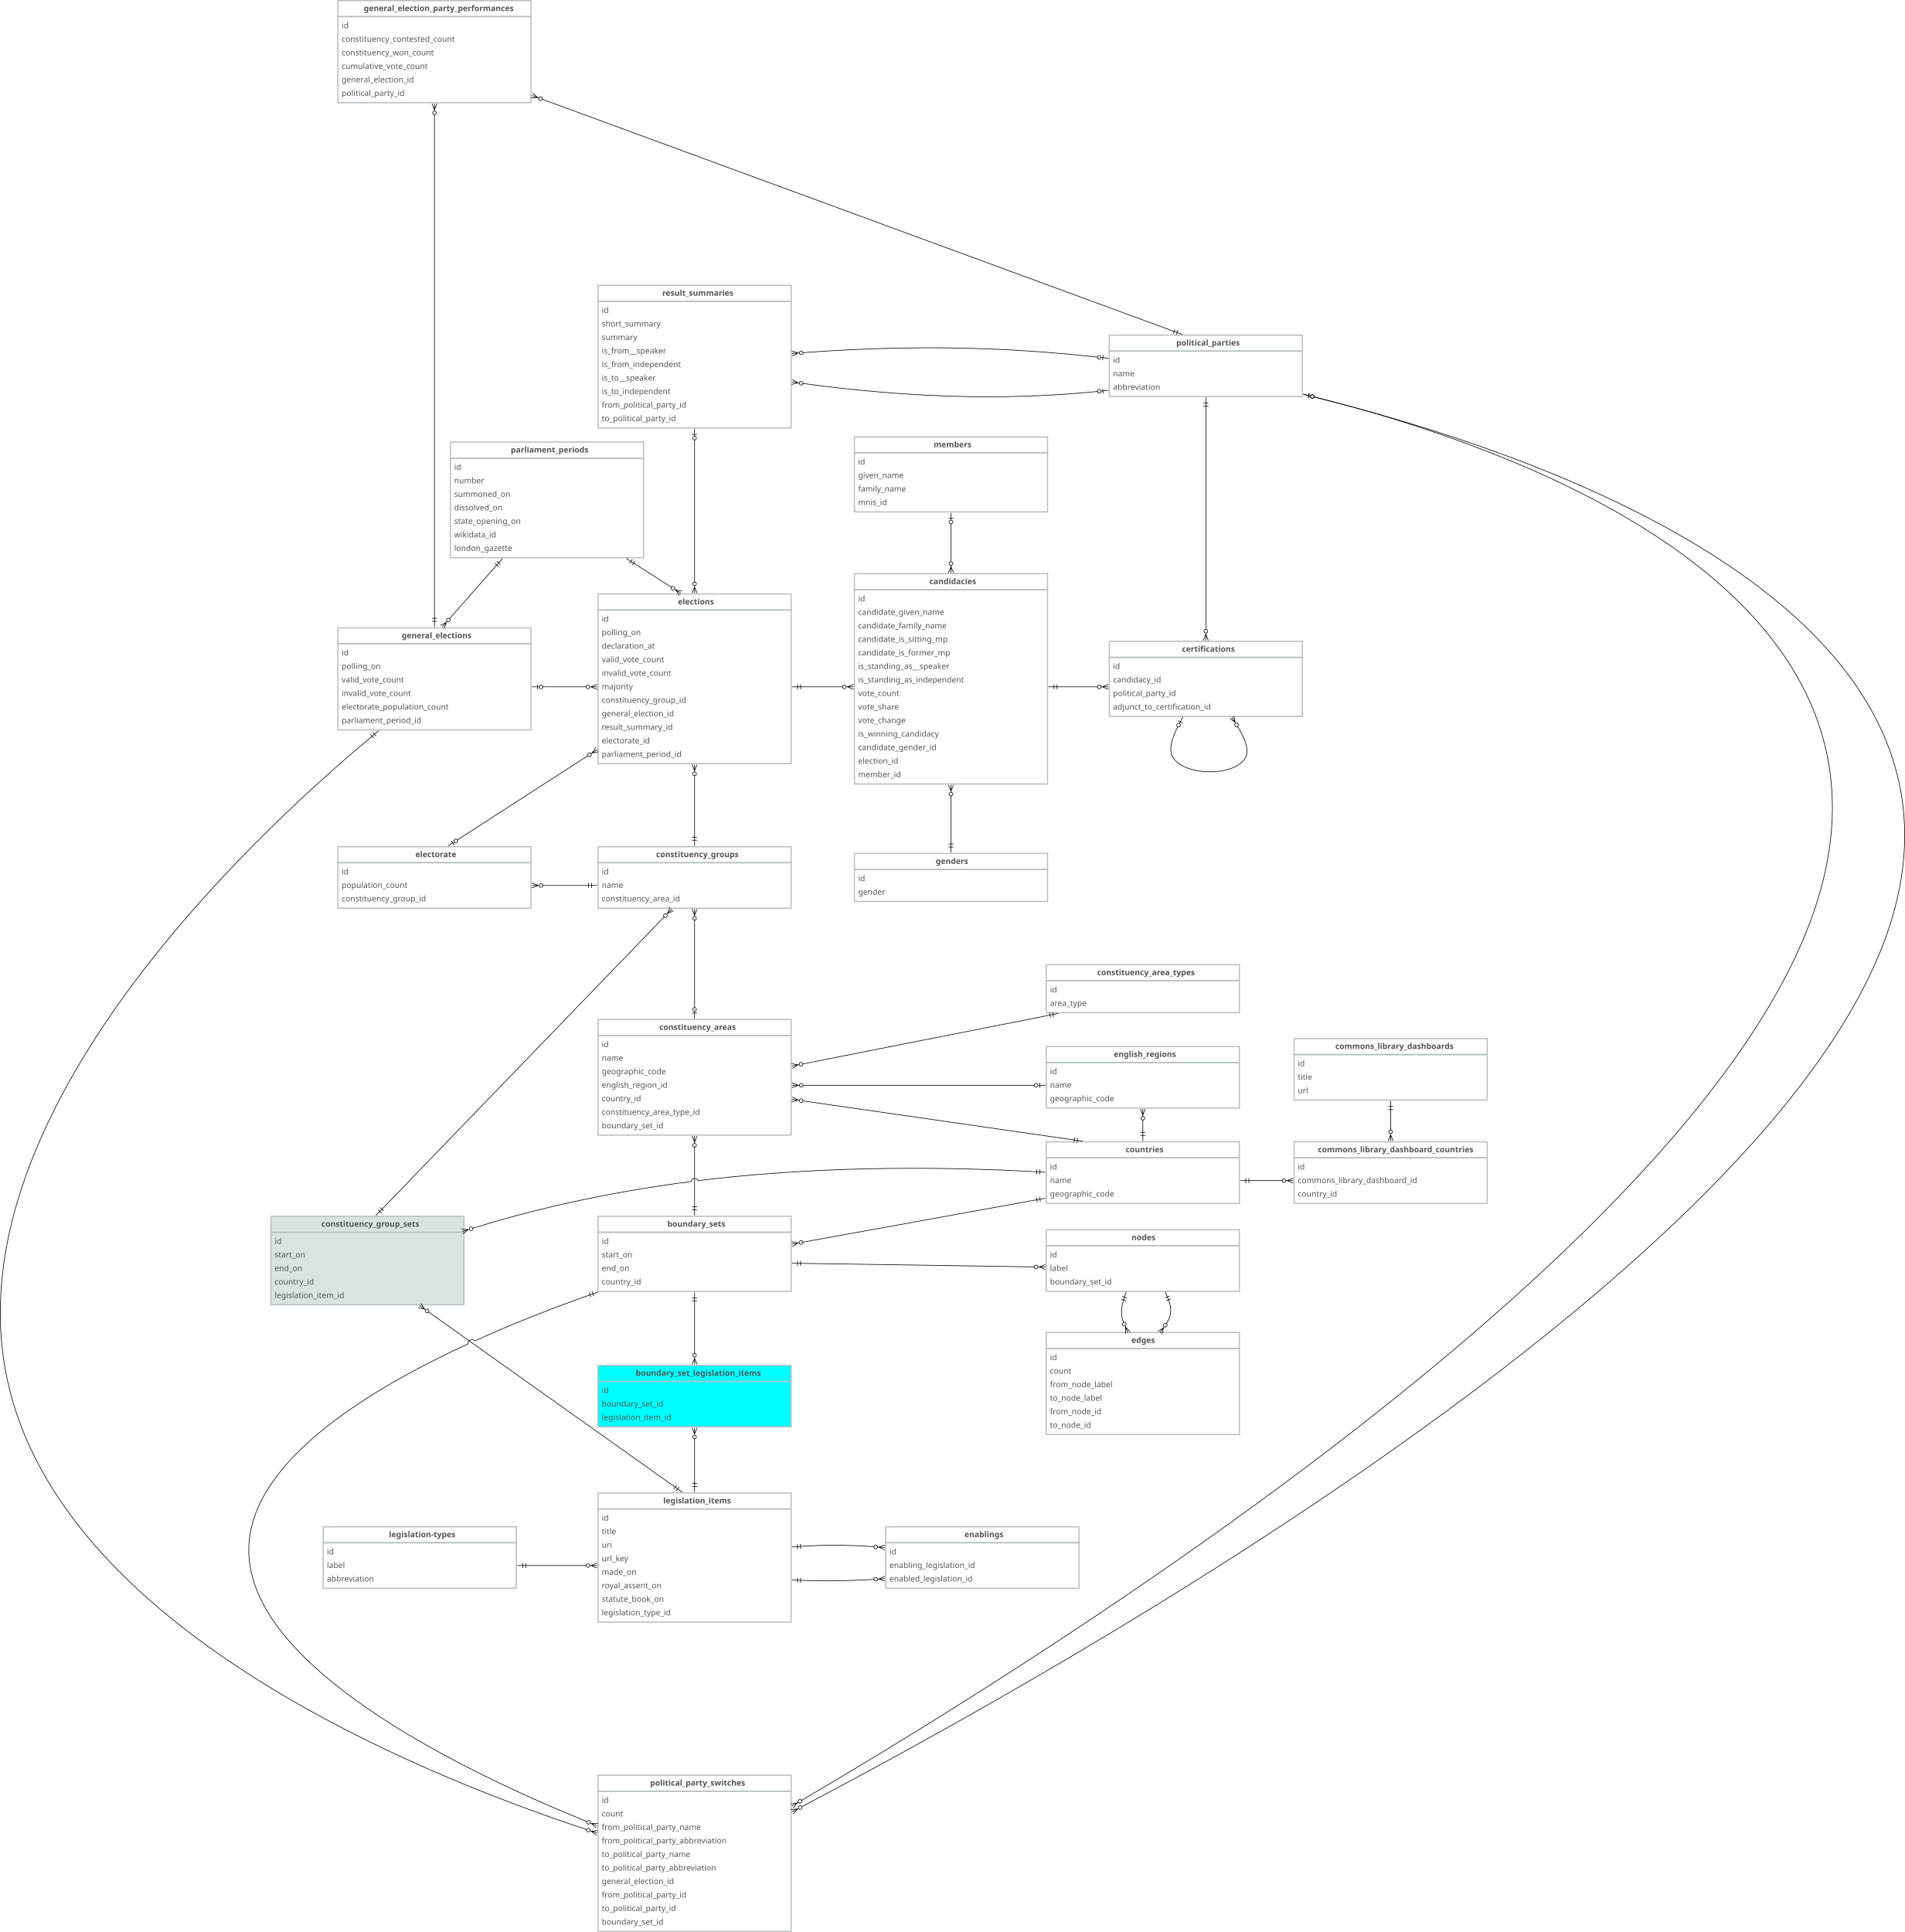
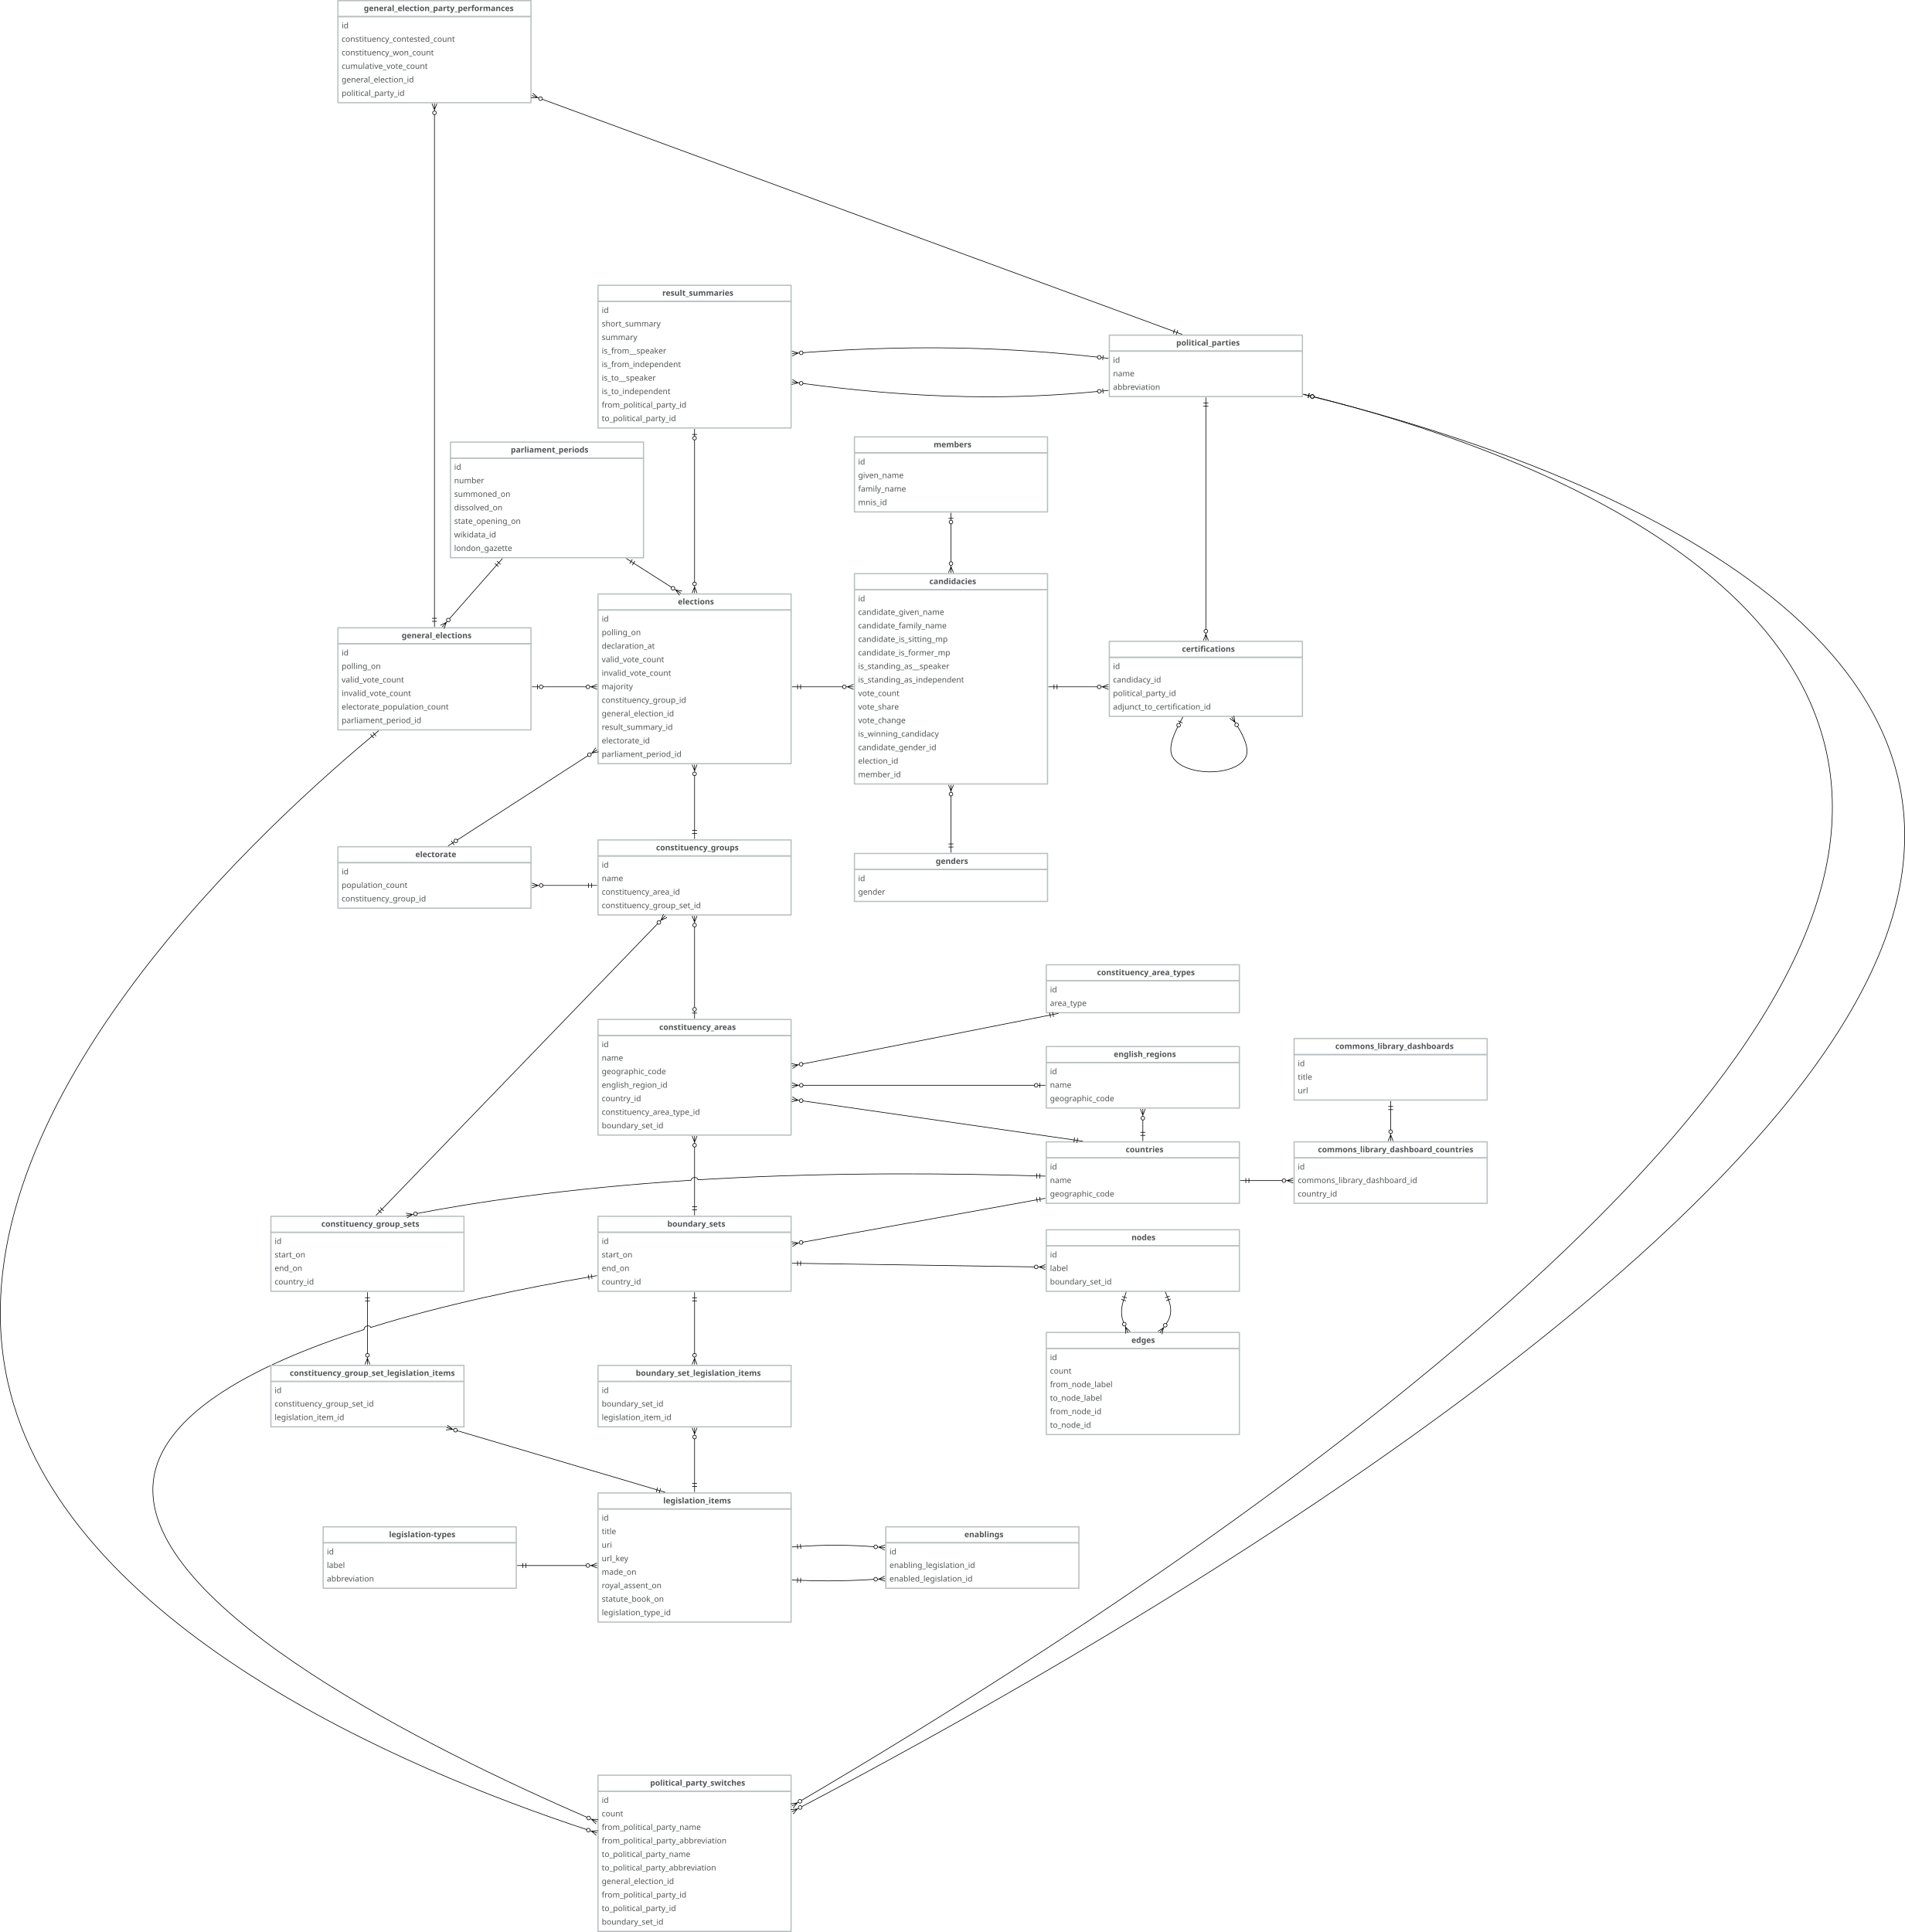
<svg xmlns="http://www.w3.org/2000/svg" version="1.1" viewBox="-486.545 -878 3098.004 3142" width="3098.004" height="3142">
  <defs>
    <marker orient="auto" overflow="visible" markerUnits="strokeWidth" id="CrowBall_Marker" stroke-linejoin="miter" stroke-miterlimit="10" viewBox="-1 -5 20 10" markerWidth="20" markerHeight="10" color="black">
      <g>
        <path d="M 18 0 L 6 0 M 18 4 L 8 0 L 18 -4 M .879 2.121 C -.293 .95 -.293 -.95 .879 -2.121 C 2.05 -3.293 3.95 -3.293 5.121 -2.121 C 6.293 -.95 6.293 .95 5.121 2.121 C 3.95 3.293 2.05 3.293 .879 2.121" fill="none" stroke="currentColor" stroke-width="1" />
      </g>
    </marker>
    <marker orient="auto" overflow="visible" markerUnits="strokeWidth" id="BarBall_Marker" stroke-linejoin="miter" stroke-miterlimit="10" viewBox="-19 -5 20 10" markerWidth="20" markerHeight="10" color="black">
      <g>
        <path d="M -18 0 L -6 0 M -9 -4 L -9 4 M -.879 -2.121 C .293 -.95 .293 .95 -.879 2.121 C -2.05 3.293 -3.95 3.293 -5.121 2.121 C -6.293 .95 -6.293 -.95 -5.121 -2.121 C -3.95 -3.293 -2.05 -3.293 -.879 -2.121" fill="none" stroke="currentColor" stroke-width="1" />
      </g>
    </marker>
    <marker orient="auto" overflow="visible" markerUnits="strokeWidth" id="DoubleBar_Marker" stroke-linejoin="miter" stroke-miterlimit="10" viewBox="-15 -5 16 10" markerWidth="16" markerHeight="10" color="black">
      <g>
        <path d="M -14 0 L 0 0 M -5 -4 L -5 4 M 0 -4 L 0 4" fill="none" stroke="currentColor" stroke-width="1" />
      </g>
    </marker>
  </defs>
  <g id="Canvas_1" stroke-opacity="1" fill="none" stroke="none" stroke-dasharray="none" fill-opacity="1">
    <rect fill="white" x="-486.545" y="-878" width="3098.004" height="3142" />
    <g id="Canvas_1_Layer_1">
      <g id="Group_2">
        <g id="Graphic_4">
          <rect x="63" y="169" width="314" height="140" stroke="#b9c0c1" stroke-linecap="round" stroke-linejoin="round" stroke-width="2" />
          <text transform="translate(69 175)" fill="#515556">
            <tspan font-family="Avenir" font-size="13" fill="#515556" x="0" y="13">id</tspan>
            <tspan font-family="Avenir" font-size="13" fill="#515556" x="0" y="35">polling_on</tspan>
            <tspan font-family="Avenir" font-size="13" fill="#515556" x="0" y="57">valid_vote_count</tspan>
            <tspan font-family="Avenir" font-size="13" fill="#515556" x="0" y="79">invalid_vote_count</tspan>
            <tspan font-family="Avenir" font-size="13" fill="#515556" x="0" y="101">electorate_population_count</tspan>
            <tspan font-family="Avenir" font-size="13" fill="#515556" x="0" y="123">parliament_period_id</tspan>
          </text>
        </g>
        <g id="Graphic_3">
          <rect x="63" y="143" width="314" height="26" stroke="#b9c0c1" stroke-linecap="round" stroke-linejoin="round" stroke-width="2" />
          <text transform="translate(69 147)" fill="#515556">
            <tspan font-family="Avenir" font-weight="bold" font-size="13" fill="#515556" x="97.661" y="13">general_elections</tspan>
          </text>
        </g>
      </g>
      <g id="Group_5">
        <g id="Graphic_7">
          <rect x="486" y="806" width="314" height="162" stroke="#b9c0c1" stroke-linecap="round" stroke-linejoin="round" stroke-width="2" />
          <text transform="translate(492 812)" fill="#515556">
            <tspan font-family="Avenir" font-size="13" fill="#515556" x="0" y="13">id</tspan>
            <tspan font-family="Avenir" font-size="13" fill="#515556" x="0" y="35">name</tspan>
            <tspan font-family="Avenir" font-size="13" fill="#515556" x="0" y="57">geographic_code</tspan>
            <tspan font-family="Avenir" font-size="13" fill="#515556" x="0" y="79">english_region_id</tspan>
            <tspan font-family="Avenir" font-size="13" fill="#515556" x="0" y="101">country_id</tspan>
            <tspan font-family="Avenir" font-size="13" fill="#515556" x="0" y="123">constituency_area_type_id</tspan>
            <tspan font-family="Avenir" font-size="13" fill="#515556" x="0" y="145">boundary_set_id</tspan>
          </text>
        </g>
        <g id="Graphic_6">
          <rect x="486" y="780" width="314" height="26" stroke="#b9c0c1" stroke-linecap="round" stroke-linejoin="round" stroke-width="2" />
          <text transform="translate(492 784)" fill="#515556">
            <tspan font-family="Avenir" font-weight="bold" font-size="13" fill="#515556" x="93.573" y="13">constituency_areas</tspan>
          </text>
        </g>
      </g>
      <g id="Group_8">
        <g id="Graphic_10">
-           <rect x="486" y="525" width="314" height="74" stroke="#b9c0c1" stroke-linecap="round" stroke-linejoin="round" stroke-width="2" />
-           <text transform="translate(492 531)" fill="#515556">
+           <rect x="486" y="514" width="314" height="96" stroke="#b9c0c1" stroke-linecap="round" stroke-linejoin="round" stroke-width="2" />
+           <text transform="translate(492 520)" fill="#515556">
            <tspan font-family="Avenir" font-size="13" fill="#515556" x="0" y="13">id</tspan>
            <tspan font-family="Avenir" font-size="13" fill="#515556" x="0" y="35">name</tspan>
            <tspan font-family="Avenir" font-size="13" fill="#515556" x="0" y="57">constituency_area_id</tspan>
+             <tspan font-family="Avenir" font-size="13" fill="#515556" x="0" y="79">constituency_group_set_id</tspan>
          </text>
        </g>
        <g id="Graphic_9">
-           <rect x="486" y="499" width="314" height="26" stroke="#b9c0c1" stroke-linecap="round" stroke-linejoin="round" stroke-width="2" />
-           <text transform="translate(492 503)" fill="#515556">
+           <rect x="486" y="488" width="314" height="26" stroke="#b9c0c1" stroke-linecap="round" stroke-linejoin="round" stroke-width="2" />
+           <text transform="translate(492 492)" fill="#515556">
            <tspan font-family="Avenir" font-weight="bold" font-size="13" fill="#515556" x="88.398" y="13">constituency_groups</tspan>
          </text>
        </g>
      </g>
      <g id="Line_11">
-         <line x1="643" y1="760.5" x2="643" y2="618.5" marker-end="url(#CrowBall_Marker)" marker-start="url(#BarBall_Marker)" stroke="black" stroke-linecap="round" stroke-linejoin="round" stroke-width="1" />
+         <line x1="643" y1="760.5" x2="643" y2="629.5" marker-end="url(#CrowBall_Marker)" marker-start="url(#BarBall_Marker)" stroke="black" stroke-linecap="round" stroke-linejoin="round" stroke-width="1" />
      </g>
      <g id="Group_12">
        <g id="Graphic_14">
          <rect x="486" y="114" width="314" height="250" stroke="#b9c0c1" stroke-linecap="round" stroke-linejoin="round" stroke-width="2" />
          <text transform="translate(492 120)" fill="#515556">
            <tspan font-family="Avenir" font-size="13" fill="#515556" x="0" y="13">id</tspan>
            <tspan font-family="Avenir" font-size="13" fill="#515556" x="0" y="35">polling_on</tspan>
            <tspan font-family="Avenir" font-size="13" fill="#515556" x="0" y="57">declaration_at</tspan>
            <tspan font-family="Avenir" font-size="13" fill="#515556" x="0" y="79">valid_vote_count</tspan>
            <tspan font-family="Avenir" font-size="13" fill="#515556" x="0" y="101">invalid_vote_count</tspan>
            <tspan font-family="Avenir" font-size="13" fill="#515556" x="0" y="123">majority</tspan>
            <tspan font-family="Avenir" font-size="13" fill="#515556" x="0" y="145">constituency_group_id</tspan>
            <tspan font-family="Avenir" font-size="13" fill="#515556" x="0" y="167">general_election_id</tspan>
            <tspan font-family="Avenir" font-size="13" fill="#515556" x="0" y="189">result_summary_id</tspan>
            <tspan font-family="Avenir" font-size="13" fill="#515556" x="0" y="211">electorate_id</tspan>
            <tspan font-family="Avenir" font-size="13" fill="#515556" x="0" y="233">parliament_period_id</tspan>
          </text>
        </g>
        <g id="Graphic_13">
          <rect x="486" y="88" width="314" height="26" stroke="#b9c0c1" stroke-linecap="round" stroke-linejoin="round" stroke-width="2" />
          <text transform="translate(492 92)" fill="#515556">
            <tspan font-family="Avenir" font-weight="bold" font-size="13" fill="#515556" x="123.908" y="13">elections</tspan>
          </text>
        </g>
      </g>
      <g id="Line_15">
-         <line x1="643" y1="483.5" x2="643" y2="383.5" marker-end="url(#CrowBall_Marker)" marker-start="url(#DoubleBar_Marker)" stroke="black" stroke-linecap="round" stroke-linejoin="round" stroke-width="1" />
+         <line x1="643" y1="472.5" x2="643" y2="383.5" marker-end="url(#CrowBall_Marker)" marker-start="url(#DoubleBar_Marker)" stroke="black" stroke-linecap="round" stroke-linejoin="round" stroke-width="1" />
      </g>
      <g id="Line_16">
        <line x1="396.5" y1="239" x2="466.5" y2="239" marker-end="url(#CrowBall_Marker)" marker-start="url(#BarBall_Marker)" stroke="black" stroke-linecap="round" stroke-linejoin="round" stroke-width="1" />
      </g>
      <g id="Group_17">
        <g id="Graphic_19">
          <rect x="903" y="81" width="314" height="316" stroke="#b9c0c1" stroke-linecap="round" stroke-linejoin="round" stroke-width="2" />
          <text transform="translate(909 87)" fill="#515556">
            <tspan font-family="Avenir" font-size="13" fill="#515556" x="0" y="13">id</tspan>
            <tspan font-family="Avenir" font-size="13" fill="#515556" x="0" y="35">candidate_given_name</tspan>
            <tspan font-family="Avenir" font-size="13" fill="#515556" x="0" y="57">candidate_family_name</tspan>
            <tspan font-family="Avenir" font-size="13" fill="#515556" x="0" y="79">candidate_is_sitting_mp</tspan>
            <tspan font-family="Avenir" font-size="13" fill="#515556" x="0" y="101">candidate_is_former_mp</tspan>
            <tspan font-family="Avenir" font-size="13" fill="#515556" x="0" y="123">is_standing_as__speaker</tspan>
            <tspan font-family="Avenir" font-size="13" fill="#515556" x="0" y="145">is_standing_as_independent</tspan>
            <tspan font-family="Avenir" font-size="13" fill="#515556" x="0" y="167">vote_count</tspan>
            <tspan font-family="Avenir" font-size="13" fill="#515556" x="0" y="189">vote_share</tspan>
            <tspan font-family="Avenir" font-size="13" fill="#515556" x="0" y="211">vote_change</tspan>
            <tspan font-family="Avenir" font-size="13" fill="#515556" x="0" y="233">is_winning_candidacy</tspan>
            <tspan font-family="Avenir" font-size="13" fill="#515556" x="0" y="255">candidate_gender_id</tspan>
            <tspan font-family="Avenir" font-size="13" fill="#515556" x="0" y="277">election_id</tspan>
            <tspan font-family="Avenir" font-size="13" fill="#515556" x="0" y="299">member_id</tspan>
          </text>
        </g>
        <g id="Graphic_18">
          <rect x="903" y="55" width="314" height="26" stroke="#b9c0c1" stroke-linecap="round" stroke-linejoin="round" stroke-width="2" />
          <text transform="translate(909 59)" fill="#515556">
            <tspan font-family="Avenir" font-weight="bold" font-size="13" fill="#515556" x="115.829" y="13">candidacies</tspan>
          </text>
        </g>
      </g>
      <g id="Group_20">
        <g id="Graphic_22">
          <rect x="903" y="536" width="314" height="52" stroke="#b9c0c1" stroke-linecap="round" stroke-linejoin="round" stroke-width="2" />
          <text transform="translate(909 542)" fill="#515556">
            <tspan font-family="Avenir" font-size="13" fill="#515556" x="0" y="13">id</tspan>
            <tspan font-family="Avenir" font-size="13" fill="#515556" x="0" y="35">gender</tspan>
          </text>
        </g>
        <g id="Graphic_21">
          <rect x="903" y="510" width="314" height="26" stroke="#b9c0c1" stroke-linecap="round" stroke-linejoin="round" stroke-width="2" />
          <text transform="translate(909 514)" fill="#515556">
            <tspan font-family="Avenir" font-weight="bold" font-size="13" fill="#515556" x="126.203" y="13">genders</tspan>
          </text>
        </g>
      </g>
      <g id="Line_23">
        <line x1="1060" y1="494.5" x2="1060" y2="416.5" marker-end="url(#CrowBall_Marker)" marker-start="url(#DoubleBar_Marker)" stroke="black" stroke-linecap="round" stroke-linejoin="round" stroke-width="1" />
      </g>
      <g id="Line_24">
        <line x1="815.5" y1="239" x2="883.5" y2="239" marker-end="url(#CrowBall_Marker)" marker-start="url(#DoubleBar_Marker)" stroke="black" stroke-linecap="round" stroke-linejoin="round" stroke-width="1" />
      </g>
      <g id="Group_25">
        <g id="Graphic_27">
          <rect x="1215" y="1005" width="314" height="74" stroke="#b9c0c1" stroke-linecap="round" stroke-linejoin="round" stroke-width="2" />
          <text transform="translate(1221 1011)" fill="#515556">
            <tspan font-family="Avenir" font-size="13" fill="#515556" x="0" y="13">id</tspan>
            <tspan font-family="Avenir" font-size="13" fill="#515556" x="0" y="35">name</tspan>
            <tspan font-family="Avenir" font-size="13" fill="#515556" x="0" y="57">geographic_code</tspan>
          </text>
        </g>
        <g id="Graphic_26">
          <rect x="1215" y="979" width="314" height="26" stroke="#b9c0c1" stroke-linecap="round" stroke-linejoin="round" stroke-width="2" />
          <text transform="translate(1221 983)" fill="#515556">
            <tspan font-family="Avenir" font-weight="bold" font-size="13" fill="#515556" x="123.076" y="13">countries</tspan>
          </text>
        </g>
      </g>
      <g id="Group_28">
        <g id="Graphic_30">
          <rect x="1215" y="850" width="314" height="74" stroke="#b9c0c1" stroke-linecap="round" stroke-linejoin="round" stroke-width="2" />
          <text transform="translate(1221 856)" fill="#515556">
            <tspan font-family="Avenir" font-size="13" fill="#515556" x="0" y="13">id</tspan>
            <tspan font-family="Avenir" font-size="13" fill="#515556" x="0" y="35">name</tspan>
            <tspan font-family="Avenir" font-size="13" fill="#515556" x="0" y="57">geographic_code</tspan>
          </text>
        </g>
        <g id="Graphic_29">
          <rect x="1215" y="824" width="314" height="26" stroke="#b9c0c1" stroke-linecap="round" stroke-linejoin="round" stroke-width="2" />
          <text transform="translate(1221 828)" fill="#515556">
            <tspan font-family="Avenir" font-weight="bold" font-size="13" fill="#515556" x="103.68" y="13">english_regions</tspan>
          </text>
        </g>
      </g>
      <g id="Line_31">
        <line x1="1195.5" y1="887" x2="819.5" y2="887" marker-end="url(#CrowBall_Marker)" marker-start="url(#BarBall_Marker)" stroke="black" stroke-linecap="round" stroke-linejoin="round" stroke-width="1" />
      </g>
      <g id="Line_32">
        <line x1="1260.448" y1="975.933" x2="819.311" y2="912.395" marker-end="url(#CrowBall_Marker)" marker-start="url(#DoubleBar_Marker)" stroke="black" stroke-linecap="round" stroke-linejoin="round" stroke-width="1" />
      </g>
      <g id="Line_33">
        <line x1="1372" y1="963.5" x2="1372" y2="943.5" marker-end="url(#CrowBall_Marker)" marker-start="url(#DoubleBar_Marker)" stroke="black" stroke-linecap="round" stroke-linejoin="round" stroke-width="1" />
      </g>
      <g id="Group_34">
        <g id="Graphic_36">
          <rect x="1215" y="717" width="314" height="52" stroke="#b9c0c1" stroke-linecap="round" stroke-linejoin="round" stroke-width="2" />
          <text transform="translate(1221 723)" fill="#515556">
            <tspan font-family="Avenir" font-size="13" fill="#515556" x="0" y="13">id</tspan>
            <tspan font-family="Avenir" font-size="13" fill="#515556" x="0" y="35">area_type</tspan>
          </text>
        </g>
        <g id="Graphic_35">
          <rect x="1215" y="691" width="314" height="26" stroke="#b9c0c1" stroke-linecap="round" stroke-linejoin="round" stroke-width="2" />
          <text transform="translate(1221 695)" fill="#515556">
            <tspan font-family="Avenir" font-weight="bold" font-size="13" fill="#515556" x="76.594" y="13">constituency_area_types</tspan>
          </text>
        </g>
      </g>
      <g id="Line_37">
        <line x1="1221.087" y1="772.81" x2="819.149" y2="852.205" marker-end="url(#CrowBall_Marker)" marker-start="url(#DoubleBar_Marker)" stroke="black" stroke-linecap="round" stroke-linejoin="round" stroke-width="1" />
      </g>
      <g id="Group_38">
        <g id="Graphic_40">
          <rect x="1317.5" y="-307" width="314" height="74" stroke="#b9c0c1" stroke-linecap="round" stroke-linejoin="round" stroke-width="2" />
          <text transform="translate(1323.5 -301)" fill="#515556">
            <tspan font-family="Avenir" font-size="13" fill="#515556" x="0" y="13">id</tspan>
            <tspan font-family="Avenir" font-size="13" fill="#515556" x="0" y="35">name</tspan>
            <tspan font-family="Avenir" font-size="13" fill="#515556" x="0" y="57">abbreviation</tspan>
          </text>
        </g>
        <g id="Graphic_39">
          <rect x="1317.5" y="-333" width="314" height="26" stroke="#b9c0c1" stroke-linecap="round" stroke-linejoin="round" stroke-width="2" />
          <text transform="translate(1323.5 -329)" fill="#515556">
            <tspan font-family="Avenir" font-weight="bold" font-size="13" fill="#515556" x="102.809" y="13">political_parties</tspan>
          </text>
        </g>
      </g>
      <g id="Group_41">
        <g id="Graphic_43">
          <rect x="1317.5" y="191" width="314" height="96" stroke="#b9c0c1" stroke-linecap="round" stroke-linejoin="round" stroke-width="2" />
          <text transform="translate(1323.5 197)" fill="#515556">
            <tspan font-family="Avenir" font-size="13" fill="#515556" x="0" y="13">id</tspan>
            <tspan font-family="Avenir" font-size="13" fill="#515556" x="0" y="35">candidacy_id</tspan>
            <tspan font-family="Avenir" font-size="13" fill="#515556" x="0" y="57">political_party_id</tspan>
            <tspan font-family="Avenir" font-size="13" fill="#515556" x="0" y="79">adjunct_to_certification_id</tspan>
          </text>
        </g>
        <g id="Graphic_42">
          <rect x="1317.5" y="165" width="314" height="26" stroke="#b9c0c1" stroke-linecap="round" stroke-linejoin="round" stroke-width="2" />
          <text transform="translate(1323.5 169)" fill="#515556">
            <tspan font-family="Avenir" font-weight="bold" font-size="13" fill="#515556" x="112.097" y="13">certifications</tspan>
          </text>
        </g>
      </g>
      <g id="Line_44">
        <line x1="1232.5" y1="239" x2="1298" y2="239" marker-end="url(#CrowBall_Marker)" marker-start="url(#DoubleBar_Marker)" stroke="black" stroke-linecap="round" stroke-linejoin="round" stroke-width="1" />
      </g>
      <g id="Line_45">
        <line x1="1474.5" y1="-217.5" x2="1474.5" y2="145.5" marker-end="url(#CrowBall_Marker)" marker-start="url(#DoubleBar_Marker)" stroke="black" stroke-linecap="round" stroke-linejoin="round" stroke-width="1" />
      </g>
      <g id="Line_46">
        <path d="M 1428.805 304.059 C 1419.198 322.706 1413.754 341.168 1420.5 353 C 1438.915 385.297 1524.201 385.297 1539.5 353 C 1545.174 341.022 1537.699 322.249 1526.048 303.369" marker-end="url(#CrowBall_Marker)" marker-start="url(#BarBall_Marker)" stroke="black" stroke-linecap="round" stroke-linejoin="round" stroke-width="1" />
      </g>
      <g id="Group_47">
        <g id="Graphic_49">
          <rect x="486" y="1126" width="314" height="96" stroke="#b9c0c1" stroke-linecap="round" stroke-linejoin="round" stroke-width="2" />
          <text transform="translate(492 1132)" fill="#515556">
            <tspan font-family="Avenir" font-size="13" fill="#515556" x="0" y="13">id</tspan>
            <tspan font-family="Avenir" font-size="13" fill="#515556" x="0" y="35">start_on</tspan>
            <tspan font-family="Avenir" font-size="13" fill="#515556" x="0" y="57">end_on</tspan>
            <tspan font-family="Avenir" font-size="13" fill="#515556" x="0" y="79">country_id</tspan>
          </text>
        </g>
        <g id="Graphic_48">
          <rect x="486" y="1100" width="314" height="26" stroke="#b9c0c1" stroke-linecap="round" stroke-linejoin="round" stroke-width="2" />
          <text transform="translate(492 1104)" fill="#515556">
            <tspan font-family="Avenir" font-weight="bold" font-size="13" fill="#515556" x="106.709" y="13">boundary_sets</tspan>
          </text>
        </g>
      </g>
      <g id="Line_50">
        <line x1="1199.732" y1="1073.193" x2="819.204" y2="1142.095" marker-end="url(#CrowBall_Marker)" marker-start="url(#DoubleBar_Marker)" stroke="black" stroke-linecap="round" stroke-linejoin="round" stroke-width="1" />
      </g>
      <g id="Line_51">
        <line x1="643" y1="1084.5" x2="643" y2="987.5" marker-end="url(#CrowBall_Marker)" marker-start="url(#DoubleBar_Marker)" stroke="black" stroke-linecap="round" stroke-linejoin="round" stroke-width="1" />
      </g>
      <g id="Line_55">
        <line x1="643" y1="1237.5" x2="643" y2="1323" marker-end="url(#CrowBall_Marker)" marker-start="url(#DoubleBar_Marker)" stroke="black" stroke-linecap="round" stroke-linejoin="round" stroke-width="1" />
      </g>
      <g id="Group_57">
        <g id="Graphic_59">
          <rect x="63" y="525" width="314" height="74" stroke="#b9c0c1" stroke-linecap="round" stroke-linejoin="round" stroke-width="2" />
          <text transform="translate(69 531)" fill="#515556">
            <tspan font-family="Avenir" font-size="13" fill="#515556" x="0" y="13">id</tspan>
            <tspan font-family="Avenir" font-size="13" fill="#515556" x="0" y="35">population_count</tspan>
            <tspan font-family="Avenir" font-size="13" fill="#515556" x="0" y="57">constituency_group_id</tspan>
          </text>
        </g>
        <g id="Graphic_58">
          <rect x="63" y="499" width="314" height="26" stroke="#b9c0c1" stroke-linecap="round" stroke-linejoin="round" stroke-width="2" />
          <text transform="translate(69 503)" fill="#515556">
            <tspan font-family="Avenir" font-weight="bold" font-size="13" fill="#515556" x="119.943" y="13">electorate</tspan>
          </text>
        </g>
      </g>
      <g id="Line_60">
        <line x1="470.5" y1="562" x2="396.5" y2="562" marker-end="url(#CrowBall_Marker)" marker-start="url(#DoubleBar_Marker)" stroke="black" stroke-linecap="round" stroke-linejoin="round" stroke-width="1" />
      </g>
      <g id="Line_61">
        <line x1="257.236" y1="487.968" x2="469.456" y2="351.003" marker-end="url(#CrowBall_Marker)" marker-start="url(#BarBall_Marker)" stroke="black" stroke-linecap="round" stroke-linejoin="round" stroke-width="1" />
      </g>
      <g id="Group_62">
        <g id="Graphic_64">
          <rect x="486" y="-388" width="314" height="206" stroke="#b9c0c1" stroke-linecap="round" stroke-linejoin="round" stroke-width="2" />
          <text transform="translate(492 -382)" fill="#515556">
            <tspan font-family="Avenir" font-size="13" fill="#515556" x="0" y="13">id</tspan>
            <tspan font-family="Avenir" font-size="13" fill="#515556" x="0" y="35">short_summary</tspan>
            <tspan font-family="Avenir" font-size="13" fill="#515556" x="0" y="57">summary</tspan>
            <tspan font-family="Avenir" font-size="13" fill="#515556" x="0" y="79">is_from__speaker</tspan>
            <tspan font-family="Avenir" font-size="13" fill="#515556" x="0" y="101">is_from_independent</tspan>
            <tspan font-family="Avenir" font-size="13" fill="#515556" x="0" y="123">is_to__speaker</tspan>
            <tspan font-family="Avenir" font-size="13" fill="#515556" x="0" y="145">is_to_independent</tspan>
            <tspan font-family="Avenir" font-size="13" fill="#515556" x="0" y="167">from_political_party_id</tspan>
            <tspan font-family="Avenir" font-size="13" fill="#515556" x="0" y="189">to_political_party_id</tspan>
          </text>
        </g>
        <g id="Graphic_63">
          <rect x="486" y="-414" width="314" height="26" stroke="#b9c0c1" stroke-linecap="round" stroke-linejoin="round" stroke-width="2" />
          <text transform="translate(492 -410)" fill="#515556">
            <tspan font-family="Avenir" font-weight="bold" font-size="13" fill="#515556" x="98.513" y="13">result_summaries</tspan>
          </text>
        </g>
      </g>
      <g id="Line_65">
        <line x1="643" y1="-162.5" x2="643" y2="68.5" marker-end="url(#CrowBall_Marker)" marker-start="url(#BarBall_Marker)" stroke="black" stroke-linecap="round" stroke-linejoin="round" stroke-width="1" />
      </g>
      <g id="Group_66">
        <g id="Graphic_68">
          <rect x="63" y="-851" width="314" height="140" stroke="#b9c0c1" stroke-linecap="round" stroke-linejoin="round" stroke-width="2" />
          <text transform="translate(69 -845)" fill="#515556">
            <tspan font-family="Avenir" font-size="13" fill="#515556" x="0" y="13">id</tspan>
            <tspan font-family="Avenir" font-size="13" fill="#515556" x="0" y="35">constituency_contested_count</tspan>
            <tspan font-family="Avenir" font-size="13" fill="#515556" x="0" y="57">constituency_won_count</tspan>
            <tspan font-family="Avenir" font-size="13" fill="#515556" x="0" y="79">cumulative_vote_count</tspan>
            <tspan font-family="Avenir" font-size="13" fill="#515556" x="0" y="101">general_election_id</tspan>
            <tspan font-family="Avenir" font-size="13" fill="#515556" x="0" y="123">political_party_id</tspan>
          </text>
        </g>
        <g id="Graphic_67">
          <rect x="63" y="-877" width="314" height="26" stroke="#b9c0c1" stroke-linecap="round" stroke-linejoin="round" stroke-width="2" />
          <text transform="translate(69 -873)" fill="#515556">
            <tspan font-family="Avenir" font-weight="bold" font-size="13" fill="#515556" x="36.151" y="13">general_election_party_performances</tspan>
          </text>
        </g>
      </g>
      <g id="Line_69">
        <line x1="220" y1="127.5" x2="220" y2="-691.5" marker-end="url(#CrowBall_Marker)" marker-start="url(#DoubleBar_Marker)" stroke="black" stroke-linecap="round" stroke-linejoin="round" stroke-width="1" />
      </g>
      <g id="Line_70">
        <line x1="1422.792" y1="-339.001" x2="395.365" y2="-716.558" marker-end="url(#CrowBall_Marker)" marker-start="url(#DoubleBar_Marker)" stroke="black" stroke-linecap="round" stroke-linejoin="round" stroke-width="1" />
      </g>
      <g id="Line_71">
        <path d="M 1298.121 -297.224 C 1234.537 -304.321 1156.791 -310.434 1070 -312 C 976.44 -313.688 889.842 -309.776 819.434 -304.446" marker-end="url(#CrowBall_Marker)" marker-start="url(#BarBall_Marker)" stroke="black" stroke-linecap="round" stroke-linejoin="round" stroke-width="1" />
      </g>
      <g id="Line_72">
        <path d="M 1298.092 -241.353 C 1239.253 -235.514 1167.582 -231.528 1086 -233 C 987.917 -234.769 894.712 -244.08 819.326 -254.346" marker-end="url(#CrowBall_Marker)" marker-start="url(#BarBall_Marker)" stroke="black" stroke-linecap="round" stroke-linejoin="round" stroke-width="1" />
      </g>
      <g id="Group_73">
        <g id="Graphic_75">
          <rect x="486" y="2035" width="314" height="228" stroke="#b9c0c1" stroke-linecap="round" stroke-linejoin="round" stroke-width="2" />
          <text transform="translate(492 2041)" fill="#515556">
            <tspan font-family="Avenir" font-size="13" fill="#515556" x="0" y="13">id</tspan>
            <tspan font-family="Avenir" font-size="13" fill="#515556" x="0" y="35">count</tspan>
            <tspan font-family="Avenir" font-size="13" fill="#515556" x="0" y="57">from_political_party_name</tspan>
            <tspan font-family="Avenir" font-size="13" fill="#515556" x="0" y="79">from_political_party_abbreviation</tspan>
            <tspan font-family="Avenir" font-size="13" fill="#515556" x="0" y="101">to_political_party_name</tspan>
            <tspan font-family="Avenir" font-size="13" fill="#515556" x="0" y="123">to_political_party_abbreviation</tspan>
            <tspan font-family="Avenir" font-size="13" fill="#515556" x="0" y="145">general_election_id</tspan>
            <tspan font-family="Avenir" font-size="13" fill="#515556" x="0" y="167">from_political_party_id</tspan>
            <tspan font-family="Avenir" font-size="13" fill="#515556" x="0" y="189">to_political_party_id</tspan>
            <tspan font-family="Avenir" font-size="13" fill="#515556" x="0" y="211">boundary_set_id</tspan>
          </text>
        </g>
        <g id="Graphic_74">
          <rect x="486" y="2009" width="314" height="26" stroke="#b9c0c1" stroke-linecap="round" stroke-linejoin="round" stroke-width="2" />
          <text transform="translate(492 2013)" fill="#515556">
            <tspan font-family="Avenir" font-weight="bold" font-size="13" fill="#515556" x="78.74" y="13">political_party_switches</tspan>
          </text>
        </g>
      </g>
      <g id="Line_76">
        <path d="M 118.584 319.276 C -95.634 498.403 -567.204 948.151 -474 1369 C -385.958 1766.541 175.616 2000.958 467.418 2097.365" marker-end="url(#CrowBall_Marker)" marker-start="url(#DoubleBar_Marker)" stroke="black" stroke-linecap="round" stroke-linejoin="round" stroke-width="1" />
      </g>
      <g id="Line_77">
        <path d="M 1650.481 -232.241 C 2006.789 -144.114 2764.949 108.99 2583.258 637.564 C 2394.124 1187.794 1257.952 1828.793 817.392 2060.112" marker-end="url(#CrowBall_Marker)" marker-start="url(#BarBall_Marker)" stroke="black" stroke-linecap="round" stroke-linejoin="round" stroke-width="1" />
      </g>
      <g id="Line_78">
        <path d="M 1650.459 -232.68 C 1980.099 -149.875 2642.006 84.513 2463.246 604.56 C 2275.889 1149.622 1235.12 1804.631 816.969 2049.904" marker-end="url(#CrowBall_Marker)" marker-start="url(#BarBall_Marker)" stroke="black" stroke-linecap="round" stroke-linejoin="round" stroke-width="1" />
      </g>
      <g id="Group_79">
        <g id="Graphic_81">
          <rect x="1215" y="1148" width="314" height="74" stroke="#b9c0c1" stroke-linecap="round" stroke-linejoin="round" stroke-width="2" />
          <text transform="translate(1221 1154)" fill="#515556">
            <tspan font-family="Avenir" font-size="13" fill="#515556" x="0" y="13">id</tspan>
            <tspan font-family="Avenir" font-size="13" fill="#515556" x="0" y="35">label</tspan>
            <tspan font-family="Avenir" font-size="13" fill="#515556" x="0" y="57">boundary_set_id</tspan>
          </text>
        </g>
        <g id="Graphic_80">
          <rect x="1215" y="1122" width="314" height="26" stroke="#b9c0c1" stroke-linecap="round" stroke-linejoin="round" stroke-width="2" />
          <text transform="translate(1221 1126)" fill="#515556">
            <tspan font-family="Avenir" font-weight="bold" font-size="13" fill="#515556" x="132.592" y="13">nodes</tspan>
          </text>
        </g>
      </g>
      <g id="Group_82">
        <g id="Graphic_84">
          <rect x="1215" y="1315" width="314" height="140" stroke="#b9c0c1" stroke-linecap="round" stroke-linejoin="round" stroke-width="2" />
          <text transform="translate(1221 1321)" fill="#515556">
            <tspan font-family="Avenir" font-size="13" fill="#515556" x="0" y="13">id</tspan>
            <tspan font-family="Avenir" font-size="13" fill="#515556" x="0" y="35">count</tspan>
            <tspan font-family="Avenir" font-size="13" fill="#515556" x="0" y="57">from_node_label</tspan>
            <tspan font-family="Avenir" font-size="13" fill="#515556" x="0" y="79">to_node_label</tspan>
            <tspan font-family="Avenir" font-size="13" fill="#515556" x="0" y="101">from_node_id</tspan>
            <tspan font-family="Avenir" font-size="13" fill="#515556" x="0" y="123">to_node_id</tspan>
          </text>
        </g>
        <g id="Graphic_83">
          <rect x="1215" y="1289" width="314" height="26" stroke="#b9c0c1" stroke-linecap="round" stroke-linejoin="round" stroke-width="2" />
          <text transform="translate(1221 1293)" fill="#515556">
            <tspan font-family="Avenir" font-weight="bold" font-size="13" fill="#515556" x="132.462" y="13">edges</tspan>
          </text>
        </g>
      </g>
      <g id="Line_85">
        <path d="M 1340.665 1236.424 C 1338.606 1242.802 1337.333 1249.315 1337.333 1255.667 C 1337.333 1262.084 1338.633 1267.753 1340.728 1272.723" marker-end="url(#CrowBall_Marker)" marker-start="url(#DoubleBar_Marker)" stroke="black" stroke-linecap="round" stroke-linejoin="round" stroke-width="1" />
      </g>
      <g id="Line_86">
        <path d="M 1413.752 1235.882 C 1415.985 1241.514 1417.333 1247.282 1417.333 1253 C 1417.333 1261.335 1414.466 1268.577 1410.175 1274.748" marker-end="url(#CrowBall_Marker)" marker-start="url(#DoubleBar_Marker)" stroke="black" stroke-linecap="round" stroke-linejoin="round" stroke-width="1" />
      </g>
      <g id="Group_95">
        <g id="Graphic_97">
-           <rect x="-46" y="1126" width="314" height="118" fill="#dae2e3" />
-           <rect x="-46" y="1126" width="314" height="118" stroke="#b9c0c1" stroke-linecap="round" stroke-linejoin="round" stroke-width="2" />
+           <rect x="-46" y="1126" width="314" height="96" fill="white" />
+           <rect x="-46" y="1126" width="314" height="96" stroke="#b9c0c1" stroke-linecap="round" stroke-linejoin="round" stroke-width="2" />
          <text transform="translate(-40 1132)" fill="#515556">
            <tspan font-family="Avenir" font-size="13" fill="#515556" x="0" y="13">id</tspan>
            <tspan font-family="Avenir" font-size="13" fill="#515556" x="0" y="35">start_on</tspan>
            <tspan font-family="Avenir" font-size="13" fill="#515556" x="0" y="57">end_on</tspan>
            <tspan font-family="Avenir" font-size="13" fill="#515556" x="0" y="79">country_id</tspan>
-             <tspan font-family="Avenir" font-size="13" fill="#515556" x="0" y="101">legislation_item_id</tspan>
          </text>
        </g>
        <g id="Graphic_96">
-           <rect x="-46" y="1100" width="314" height="26" fill="#dae2e3" />
+           <rect x="-46" y="1100" width="314" height="26" fill="white" />
          <rect x="-46" y="1100" width="314" height="26" stroke="#b9c0c1" stroke-linecap="round" stroke-linejoin="round" stroke-width="2" />
          <text transform="translate(-40 1104)" fill="#515556">
            <tspan font-family="Avenir" font-weight="bold" font-size="13" fill="#515556" x="76.003" y="13">constituency_group_sets</tspan>
          </text>
        </g>
      </g>
      <g id="Line_98">
-         <line x1="134.589" y1="1088.569" x2="593.46" y2="613.309" marker-end="url(#CrowBall_Marker)" marker-start="url(#DoubleBar_Marker)" stroke="black" stroke-linecap="round" stroke-linejoin="round" stroke-width="1" />
+         <line x1="134.589" y1="1088.569" x2="582.84" y2="624.309" marker-end="url(#CrowBall_Marker)" marker-start="url(#DoubleBar_Marker)" stroke="black" stroke-linecap="round" stroke-linejoin="round" stroke-width="1" />
      </g>
      <g id="Line_105">
        <line x1="815.498" y1="1176.603" x2="1195.502" y2="1182.337" marker-end="url(#CrowBall_Marker)" marker-start="url(#DoubleBar_Marker)" stroke="black" stroke-linecap="round" stroke-linejoin="round" stroke-width="1" />
      </g>
      <g id="Group_108">
        <g id="Graphic_110">
          <rect x="486" y="1576" width="314" height="184" stroke="#b9c0c1" stroke-linecap="round" stroke-linejoin="round" stroke-width="2" />
          <text transform="translate(492 1582)" fill="#515556">
            <tspan font-family="Avenir" font-size="13" fill="#515556" x="0" y="13">id</tspan>
            <tspan font-family="Avenir" font-size="13" fill="#515556" x="0" y="35">title</tspan>
            <tspan font-family="Avenir" font-size="13" fill="#515556" x="0" y="57">uri</tspan>
            <tspan font-family="Avenir" font-size="13" fill="#515556" x="0" y="79">url_key</tspan>
            <tspan font-family="Avenir" font-size="13" fill="#515556" x="0" y="101">made_on</tspan>
            <tspan font-family="Avenir" font-size="13" fill="#515556" x="0" y="123">royal_assent_on</tspan>
            <tspan font-family="Avenir" font-size="13" fill="#515556" x="0" y="145">statute_book_on</tspan>
            <tspan font-family="Avenir" font-size="13" fill="#515556" x="0" y="167">legislation_type_id</tspan>
          </text>
        </g>
        <g id="Graphic_109">
          <rect x="486" y="1550" width="314" height="26" stroke="#b9c0c1" stroke-linecap="round" stroke-linejoin="round" stroke-width="2" />
          <text transform="translate(492 1554)" fill="#515556">
            <tspan font-family="Avenir" font-weight="bold" font-size="13" fill="#515556" x="100.066" y="13">legislation_items</tspan>
          </text>
        </g>
      </g>
      <g id="Group_112">
        <g id="Graphic_114">
          <rect x="39" y="1631" width="314" height="74" stroke="#b9c0c1" stroke-linecap="round" stroke-linejoin="round" stroke-width="2" />
          <text transform="translate(45 1637)" fill="#515556">
            <tspan font-family="Avenir" font-size="13" fill="#515556" x="0" y="13">id</tspan>
            <tspan font-family="Avenir" font-size="13" fill="#515556" x="0" y="35">label</tspan>
            <tspan font-family="Avenir" font-size="13" fill="#515556" x="0" y="57">abbreviation</tspan>
          </text>
        </g>
        <g id="Graphic_113">
          <rect x="39" y="1605" width="314" height="26" stroke="#b9c0c1" stroke-linecap="round" stroke-linejoin="round" stroke-width="2" />
          <text transform="translate(45 1609)" fill="#515556">
            <tspan font-family="Avenir" font-weight="bold" font-size="13" fill="#515556" x="101.145" y="13">legislation-types</tspan>
          </text>
        </g>
      </g>
      <g id="Line_115">
        <line x1="368.5" y1="1668" x2="466.5" y2="1668" marker-end="url(#CrowBall_Marker)" marker-start="url(#DoubleBar_Marker)" stroke="black" stroke-linecap="round" stroke-linejoin="round" stroke-width="1" />
      </g>
      <g id="Group_116">
        <g id="Graphic_118">
          <rect x="954" y="1631" width="314" height="74" stroke="#b9c0c1" stroke-linecap="round" stroke-linejoin="round" stroke-width="2" />
          <text transform="translate(960 1637)" fill="#515556">
            <tspan font-family="Avenir" font-size="13" fill="#515556" x="0" y="13">id</tspan>
            <tspan font-family="Avenir" font-size="13" fill="#515556" x="0" y="35">enabling_legislation_id</tspan>
            <tspan font-family="Avenir" font-size="13" fill="#515556" x="0" y="57">enabled_legislation_id</tspan>
          </text>
        </g>
        <g id="Graphic_117">
          <rect x="954" y="1605" width="314" height="26" stroke="#b9c0c1" stroke-linecap="round" stroke-linejoin="round" stroke-width="2" />
          <text transform="translate(960 1609)" fill="#515556">
            <tspan font-family="Avenir" font-weight="bold" font-size="13" fill="#515556" x="121.854" y="13">enablings</tspan>
          </text>
        </g>
      </g>
      <g id="Line_119">
        <path d="M 815.454 1636.907 C 833.055 1635.704 851.631 1635 871 1635 C 893.007 1635 914.32 1635.909 934.564 1637.426" marker-end="url(#CrowBall_Marker)" marker-start="url(#DoubleBar_Marker)" stroke="black" stroke-linecap="round" stroke-linejoin="round" stroke-width="1" />
      </g>
      <g id="Line_120">
        <path d="M 815.485 1692.094 C 829.312 1692.673 843.834 1693 859 1693 C 884.951 1693 910.398 1692.042 934.543 1690.502" marker-end="url(#CrowBall_Marker)" marker-start="url(#DoubleBar_Marker)" stroke="black" stroke-linecap="round" stroke-linejoin="round" stroke-width="1" />
      </g>
      <g id="Group_121">
        <g id="Graphic_123">
          <rect x="903" y="-141.5" width="314" height="96" stroke="#b9c0c1" stroke-linecap="round" stroke-linejoin="round" stroke-width="2" />
          <text transform="translate(909 -135.5)" fill="#515556">
            <tspan font-family="Avenir" font-size="13" fill="#515556" x="0" y="13">id</tspan>
            <tspan font-family="Avenir" font-size="13" fill="#515556" x="0" y="35">given_name</tspan>
            <tspan font-family="Avenir" font-size="13" fill="#515556" x="0" y="57">family_name</tspan>
            <tspan font-family="Avenir" font-size="13" fill="#515556" x="0" y="79">mnis_id</tspan>
          </text>
        </g>
        <g id="Graphic_122">
          <rect x="903" y="-167.5" width="314" height="26" stroke="#b9c0c1" stroke-linecap="round" stroke-linejoin="round" stroke-width="2" />
          <text transform="translate(909 -163.5)" fill="#515556">
            <tspan font-family="Avenir" font-weight="bold" font-size="13" fill="#515556" x="122.719" y="13">members</tspan>
          </text>
        </g>
      </g>
      <g id="Line_124">
        <line x1="1060" y1="-26" x2="1060" y2="35.5" marker-end="url(#CrowBall_Marker)" marker-start="url(#BarBall_Marker)" stroke="black" stroke-linecap="round" stroke-linejoin="round" stroke-width="1" />
      </g>
      <g id="Group_125">
        <g id="Graphic_127">
          <rect x="246" y="-133" width="314" height="162" stroke="#b9c0c1" stroke-linecap="round" stroke-linejoin="round" stroke-width="2" />
          <text transform="translate(252 -127)" fill="#515556">
            <tspan font-family="Avenir" font-size="13" fill="#515556" x="0" y="13">id</tspan>
            <tspan font-family="Avenir" font-size="13" fill="#515556" x="0" y="35">number</tspan>
            <tspan font-family="Avenir" font-size="13" fill="#515556" x="0" y="57">summoned_on</tspan>
            <tspan font-family="Avenir" font-size="13" fill="#515556" x="0" y="79">dissolved_on</tspan>
            <tspan font-family="Avenir" font-size="13" fill="#515556" x="0" y="101">state_opening_on</tspan>
            <tspan font-family="Avenir" font-size="13" fill="#515556" x="0" y="123">wikidata_id</tspan>
            <tspan font-family="Avenir" font-size="13" fill="#515556" x="0" y="145">london_gazette</tspan>
          </text>
        </g>
        <g id="Graphic_126">
          <rect x="246" y="-159" width="314" height="26" stroke="#b9c0c1" stroke-linecap="round" stroke-linejoin="round" stroke-width="2" />
          <text transform="translate(252 -155)" fill="#515556">
            <tspan font-family="Avenir" font-weight="bold" font-size="13" fill="#515556" x="92.123" y="13">parliament_periods</tspan>
          </text>
        </g>
      </g>
      <g id="Line_128">
        <line x1="543.854" y1="37.795" x2="605.439" y2="77.055" marker-end="url(#CrowBall_Marker)" marker-start="url(#DoubleBar_Marker)" stroke="black" stroke-linecap="round" stroke-linejoin="round" stroke-width="1" />
      </g>
      <g id="Line_129">
        <line x1="321.278" y1="40.886" x2="244.537" y2="128.11" marker-end="url(#CrowBall_Marker)" marker-start="url(#DoubleBar_Marker)" stroke="black" stroke-linecap="round" stroke-linejoin="round" stroke-width="1" />
      </g>
      <g id="Group_130">
        <g id="Graphic_132">
          <rect x="1618" y="837" width="314" height="74" stroke="#b9c0c1" stroke-linecap="round" stroke-linejoin="round" stroke-width="2" />
          <text transform="translate(1624 843)" fill="#515556">
            <tspan font-family="Avenir" font-size="13" fill="#515556" x="0" y="13">id</tspan>
            <tspan font-family="Avenir" font-size="13" fill="#515556" x="0" y="35">title</tspan>
            <tspan font-family="Avenir" font-size="13" fill="#515556" x="0" y="57">url</tspan>
          </text>
        </g>
        <g id="Graphic_131">
          <rect x="1618" y="811" width="314" height="26" stroke="#b9c0c1" stroke-linecap="round" stroke-linejoin="round" stroke-width="2" />
          <text transform="translate(1624 815)" fill="#515556">
            <tspan font-family="Avenir" font-weight="bold" font-size="13" fill="#515556" x="60.962" y="13">commons_library_dashboards</tspan>
          </text>
        </g>
      </g>
      <g id="Group_133">
        <g id="Graphic_135">
          <rect x="1618" y="1005" width="314" height="74" stroke="#b9c0c1" stroke-linecap="round" stroke-linejoin="round" stroke-width="2" />
          <text transform="translate(1624 1011)" fill="#515556">
            <tspan font-family="Avenir" font-size="13" fill="#515556" x="0" y="13">id</tspan>
            <tspan font-family="Avenir" font-size="13" fill="#515556" x="0" y="35">commons_library_dashboard_id</tspan>
            <tspan font-family="Avenir" font-size="13" fill="#515556" x="0" y="57">country_id</tspan>
          </text>
        </g>
        <g id="Graphic_134">
          <rect x="1618" y="979" width="314" height="26" stroke="#b9c0c1" stroke-linecap="round" stroke-linejoin="round" stroke-width="2" />
          <text transform="translate(1624 983)" fill="#515556">
            <tspan font-family="Avenir" font-weight="bold" font-size="13" fill="#515556" x="32.674" y="13">commons_library_dashboard_countries</tspan>
          </text>
        </g>
      </g>
      <g id="Line_136">
        <line x1="1544.5" y1="1042" x2="1598.5" y2="1042" marker-end="url(#CrowBall_Marker)" marker-start="url(#DoubleBar_Marker)" stroke="black" stroke-linecap="round" stroke-linejoin="round" stroke-width="1" />
      </g>
      <g id="Line_137">
        <line x1="1775" y1="926.5" x2="1775" y2="959.5" marker-end="url(#CrowBall_Marker)" marker-start="url(#DoubleBar_Marker)" stroke="black" stroke-linecap="round" stroke-linejoin="round" stroke-width="1" />
      </g>
      <g id="Line_138">
-         <line x1="611.476" y1="1540.601" x2="210.525" y2="1255.715" marker-end="url(#CrowBall_Marker)" marker-start="url(#DoubleBar_Marker)" stroke="black" stroke-linecap="round" stroke-linejoin="round" stroke-width="1" />
+         <line x1="111" y1="1237.5" x2="111" y2="1323" marker-end="url(#CrowBall_Marker)" marker-start="url(#DoubleBar_Marker)" stroke="black" stroke-linecap="round" stroke-linejoin="round" stroke-width="1" />
      </g>
      <g id="Line_107">
-         <path d="M 472.998 1227.794 C 416.316 1247.819 350.788 1273.053 285.061 1302.842 C 282.776 1297.839 272.774 1302.408 275.059 1307.41 C 95.64 1389.988 -82 1506.271 -82 1643 C -82 1830.846 253.292 1997.212 467.844 2084.44" marker-end="url(#CrowBall_Marker)" marker-start="url(#DoubleBar_Marker)" stroke="black" stroke-linecap="round" stroke-linejoin="round" stroke-width="1" />
+         <path d="M 470.705 1198.896 C 369.725 1216.062 238.384 1242.738 116.25 1280.858 C 114.595 1275.612 104.104 1278.922 105.758 1284.168 C -77.925 1342.756 -238 1427.591 -238 1545.333 C -238 1742.553 211.117 1965.885 468.021 2077.503" marker-end="url(#CrowBall_Marker)" marker-start="url(#DoubleBar_Marker)" stroke="black" stroke-linecap="round" stroke-linejoin="round" stroke-width="1" />
      </g>
      <g id="Group_139">
        <g id="Graphic_141">
-           <rect x="486" y="1368.5" width="314" height="74" fill="aqua" />
+           <rect x="486" y="1368.5" width="314" height="74" fill="white" />
          <rect x="486" y="1368.5" width="314" height="74" stroke="#b9c0c1" stroke-linecap="round" stroke-linejoin="round" stroke-width="2" />
          <text transform="translate(492 1374.5)" fill="#515556">
            <tspan font-family="Avenir" font-size="13" fill="#515556" x="0" y="13">id</tspan>
            <tspan font-family="Avenir" font-size="13" fill="#515556" x="0" y="35">boundary_set_id</tspan>
            <tspan font-family="Avenir" font-size="13" fill="#515556" x="0" y="57">legislation_item_id</tspan>
          </text>
        </g>
        <g id="Graphic_140">
-           <rect x="486" y="1342.5" width="314" height="26" fill="aqua" />
+           <rect x="486" y="1342.5" width="314" height="26" fill="white" />
          <rect x="486" y="1342.5" width="314" height="26" stroke="#b9c0c1" stroke-linecap="round" stroke-linejoin="round" stroke-width="2" />
          <text transform="translate(492 1346.5)" fill="#515556">
            <tspan font-family="Avenir" font-weight="bold" font-size="13" fill="#515556" x="55.411" y="13">boundary_set_legislation_items</tspan>
          </text>
        </g>
      </g>
      <g id="Line_142">
        <line x1="643" y1="1534.5" x2="643" y2="1462" marker-end="url(#CrowBall_Marker)" marker-start="url(#DoubleBar_Marker)" stroke="black" stroke-linecap="round" stroke-linejoin="round" stroke-width="1" />
      </g>
      <g id="Line_146">
-         <path d="M 1199.526 1027.652 C 1066.239 1020.181 871.377 1016.724 672 1039.333 C 664.077 1040.232 656.23 1041.162 648.458 1042.122 C 647.771 1036.665 636.858 1038.04 637.546 1043.496 C 489.775 1062.457 370.107 1092.125 282.419 1119.408" marker-end="url(#CrowBall_Marker)" marker-start="url(#DoubleBar_Marker)" stroke="black" stroke-linecap="round" stroke-linejoin="round" stroke-width="1" />
+         <path d="M 1199.506 1034.321 C 1066.219 1030.242 871.367 1028.108 672 1039.333 C 664.088 1039.779 656.251 1040.241 648.49 1040.718 C 648.146 1035.229 637.166 1035.918 637.511 1041.407 C 430.077 1054.674 278.027 1078.864 192.079 1095.423" marker-end="url(#CrowBall_Marker)" marker-start="url(#DoubleBar_Marker)" stroke="black" stroke-linecap="round" stroke-linejoin="round" stroke-width="1" />
+       </g>
+       <g id="Group_147">
+         <g id="Graphic_149">
+           <rect x="-46" y="1368.5" width="314" height="74" fill="white" />
+           <rect x="-46" y="1368.5" width="314" height="74" stroke="#b9c0c1" stroke-linecap="round" stroke-linejoin="round" stroke-width="2" />
+           <text transform="translate(-40 1374.5)" fill="#515556">
+             <tspan font-family="Avenir" font-size="13" fill="#515556" x="0" y="13">id</tspan>
+             <tspan font-family="Avenir" font-size="13" fill="#515556" x="0" y="35">constituency_group_set_id</tspan>
+             <tspan font-family="Avenir" font-size="13" fill="#515556" x="0" y="57">legislation_item_id</tspan>
+           </text>
+         </g>
+         <g id="Graphic_148">
+           <rect x="-46" y="1342.5" width="314" height="26" fill="white" />
+           <rect x="-46" y="1342.5" width="314" height="26" stroke="#b9c0c1" stroke-linecap="round" stroke-linejoin="round" stroke-width="2" />
+           <text transform="translate(-40 1346.5)" fill="#515556">
+             <tspan font-family="Avenir" font-weight="bold" font-size="13" fill="#515556" x="24.705" y="13">constituency_group_set_legislation_items</tspan>
+           </text>
+         </g>
+       </g>
+       <g id="Line_150">
+         <line x1="581.808" y1="1544.884" x2="257.094" y2="1448.752" marker-end="url(#CrowBall_Marker)" marker-start="url(#DoubleBar_Marker)" stroke="black" stroke-linecap="round" stroke-linejoin="round" stroke-width="1" />
      </g>
    </g>
  </g>
</svg>
